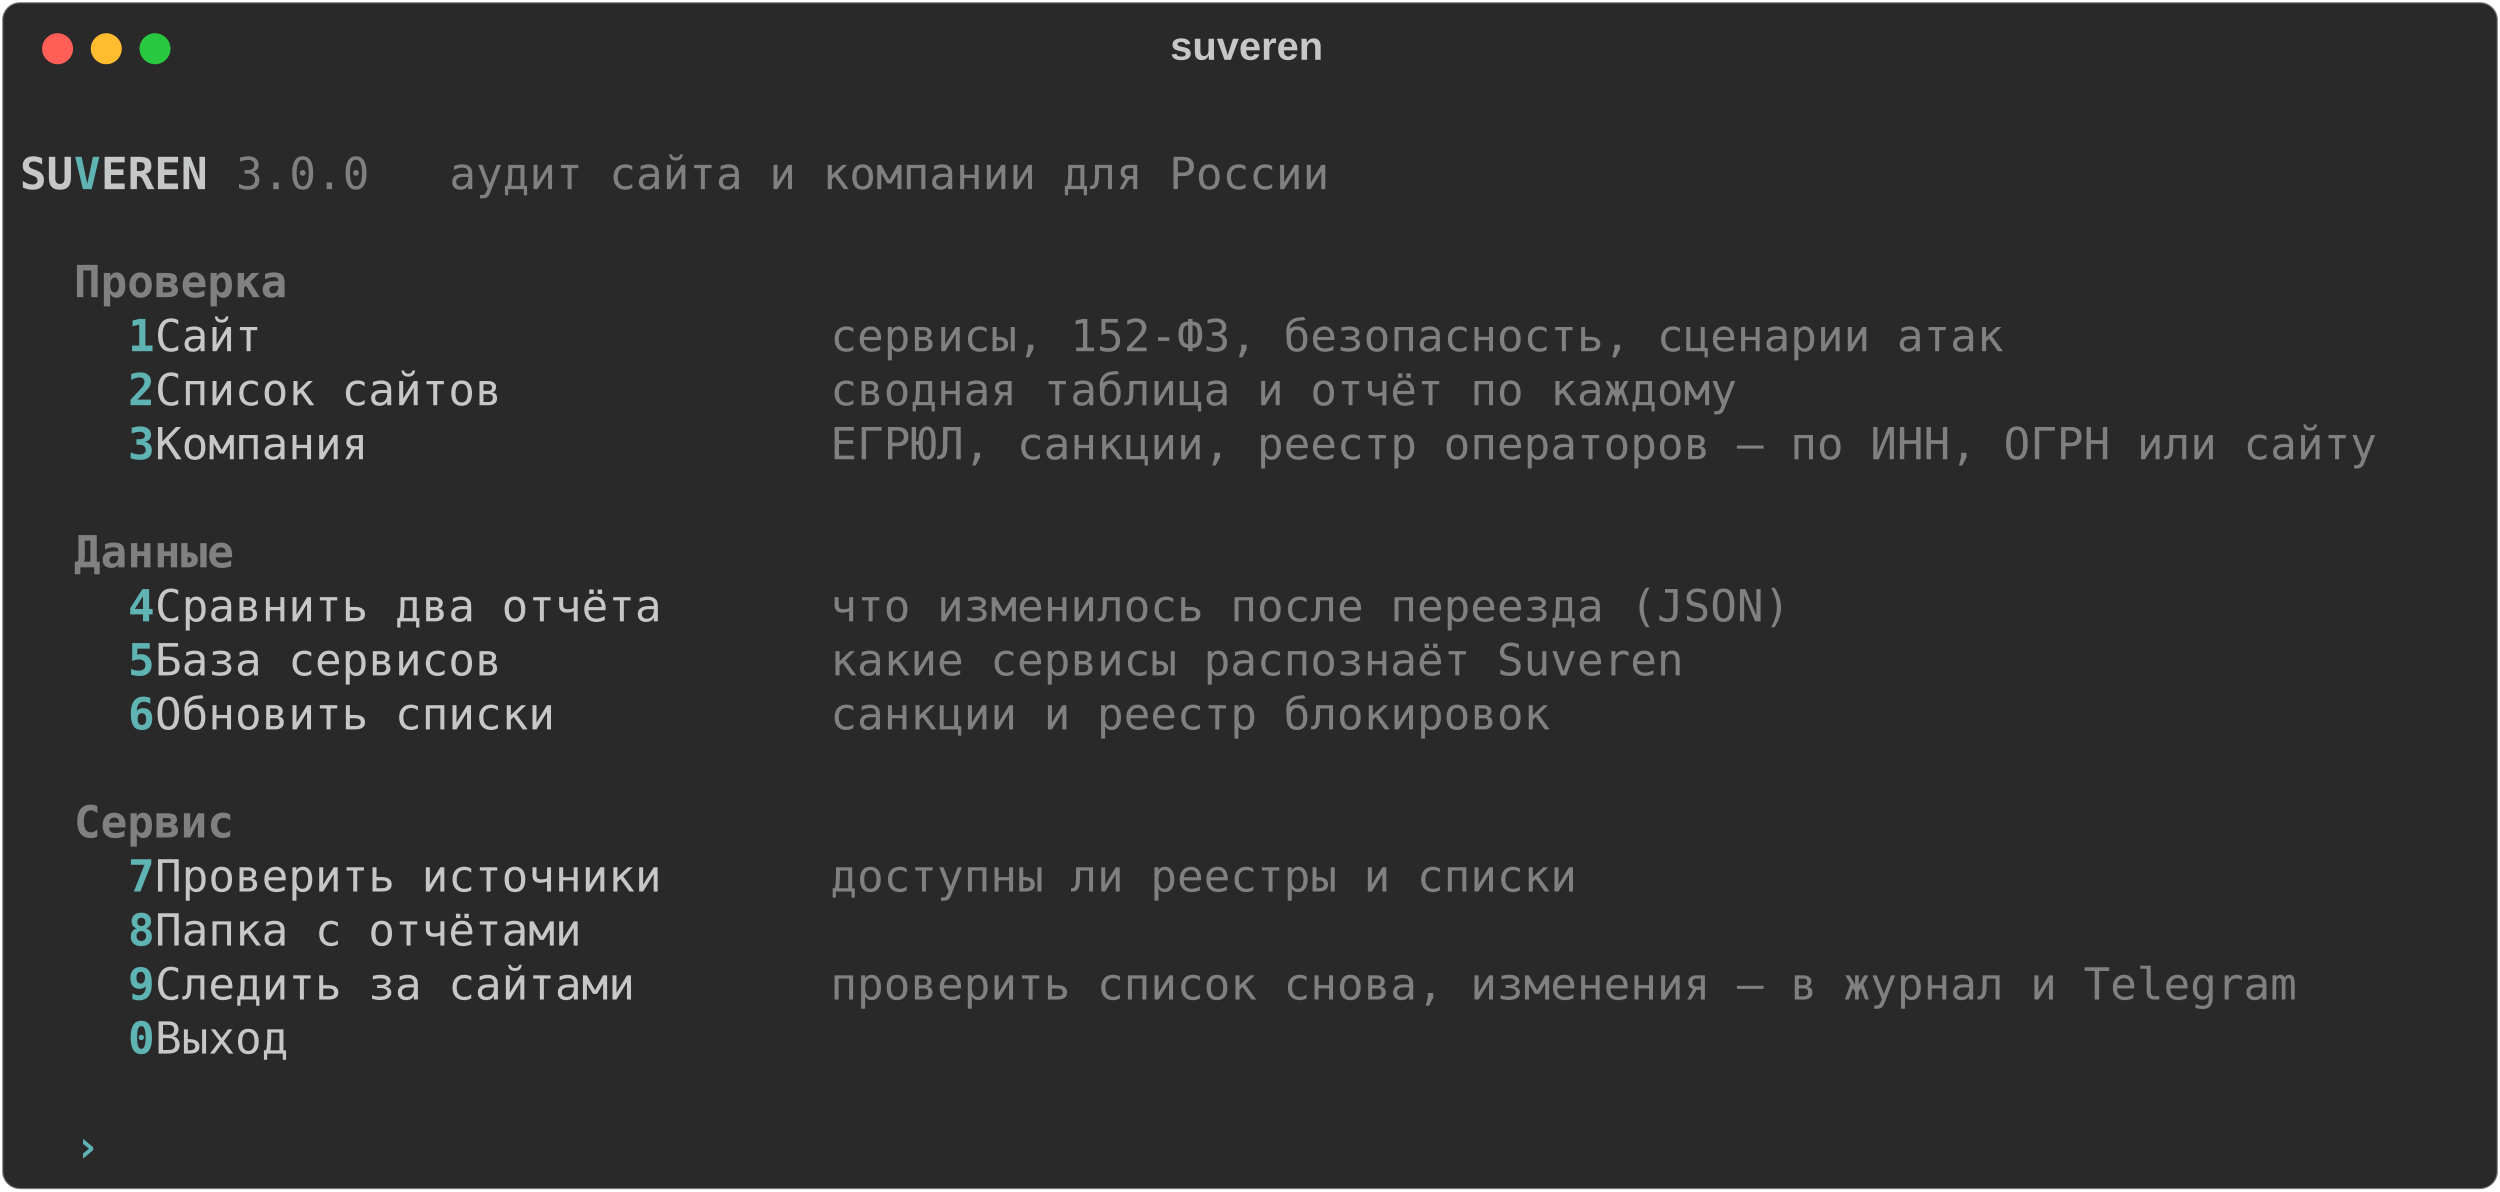
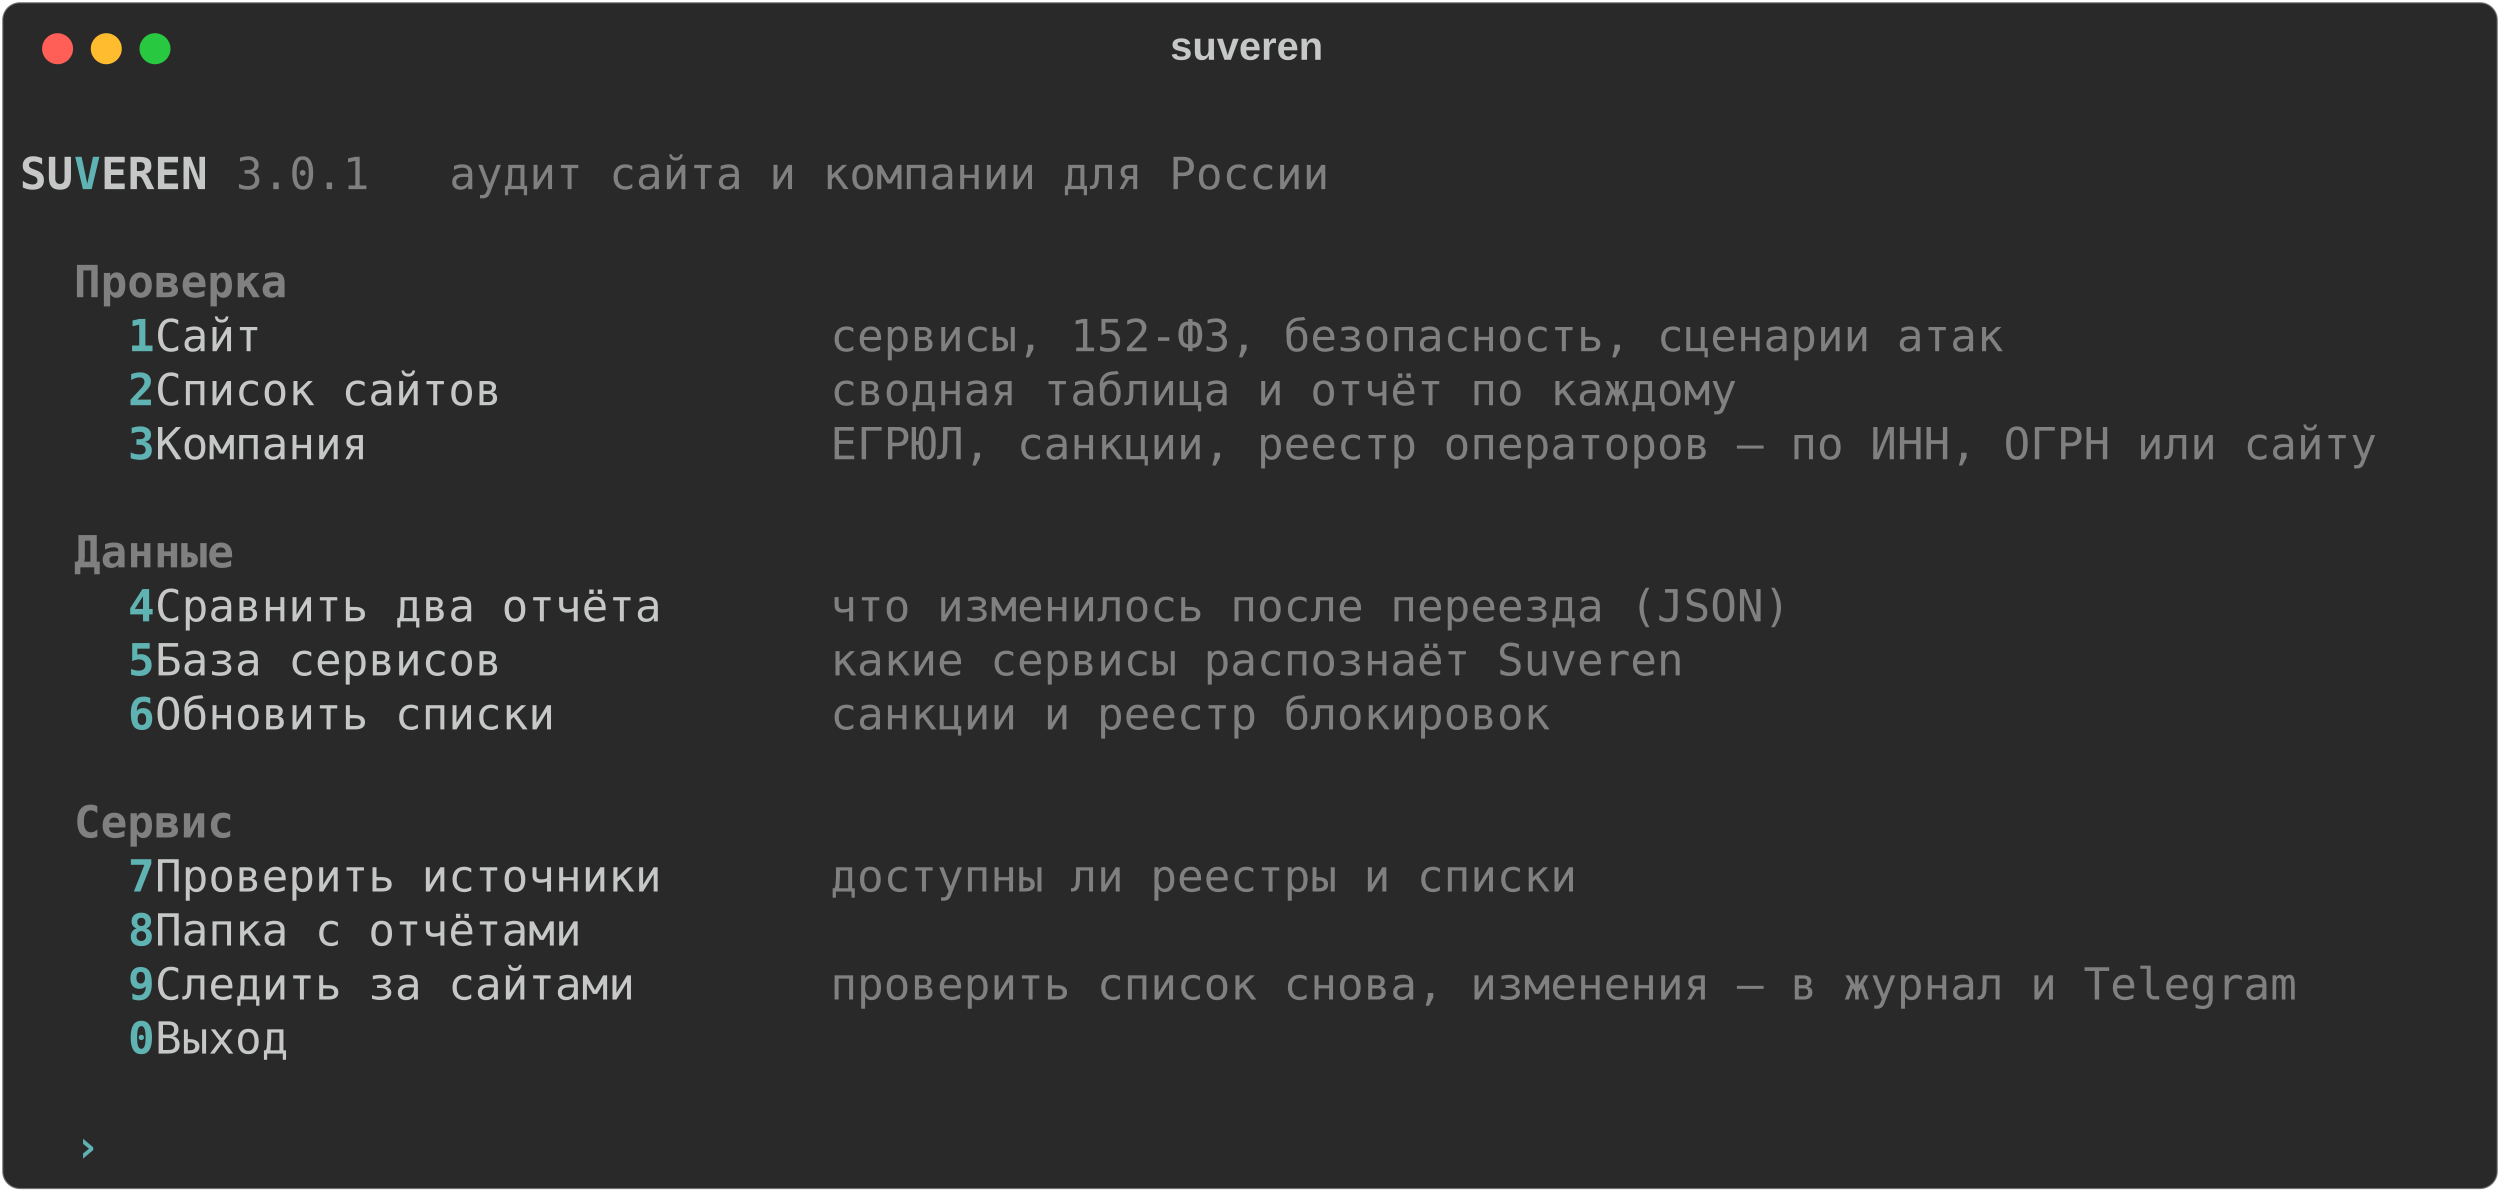
<svg xmlns="http://www.w3.org/2000/svg" class="rich-terminal" viewBox="0 0 1129 538.0">
  <style>

    @font-face {
        font-family: "Fira Code";
        src: local("FiraCode-Regular"),
                url("https://cdnjs.cloudflare.com/ajax/libs/firacode/6.2.0/woff2/FiraCode-Regular.woff2") format("woff2"),
                url("https://cdnjs.cloudflare.com/ajax/libs/firacode/6.2.0/woff/FiraCode-Regular.woff") format("woff");
        font-style: normal;
        font-weight: 400;
    }
    @font-face {
        font-family: "Fira Code";
        src: local("FiraCode-Bold"),
                url("https://cdnjs.cloudflare.com/ajax/libs/firacode/6.2.0/woff2/FiraCode-Bold.woff2") format("woff2"),
                url("https://cdnjs.cloudflare.com/ajax/libs/firacode/6.2.0/woff/FiraCode-Bold.woff") format("woff");
        font-style: bold;
        font-weight: 700;
    }

-     .terminal-1247713252-matrix {
+     .terminal-1517918181-matrix {
        font-family: Fira Code, monospace;
        font-size: 20px;
        line-height: 24.4px;
        font-variant-east-asian: full-width;
    }

-     .terminal-1247713252-title {
+     .terminal-1517918181-title {
        font-size: 18px;
        font-weight: bold;
        font-family: arial;
    }

-     .terminal-1247713252-r1 { fill: #c5c8c6 }
- .terminal-1247713252-r2 { fill: #c5c8c6;font-weight: bold }
- .terminal-1247713252-r3 { fill: #5fb3b3;font-weight: bold }
- .terminal-1247713252-r4 { fill: #808080 }
- .terminal-1247713252-r5 { fill: #808080;font-weight: bold }
+     .terminal-1517918181-r1 { fill: #c5c8c6 }
+ .terminal-1517918181-r2 { fill: #c5c8c6;font-weight: bold }
+ .terminal-1517918181-r3 { fill: #5fb3b3;font-weight: bold }
+ .terminal-1517918181-r4 { fill: #808080 }
+ .terminal-1517918181-r5 { fill: #808080;font-weight: bold }
    </style>
  <defs>
-     <clipPath id="terminal-1247713252-clip-terminal">
+     <clipPath id="terminal-1517918181-clip-terminal">
      <rect x="0" y="0" width="1109.2" height="487.0" />
    </clipPath>
-     <clipPath id="terminal-1247713252-line-0">
+     <clipPath id="terminal-1517918181-line-0">
      <rect x="0" y="1.5" width="1110.2" height="24.65" />
    </clipPath>
-     <clipPath id="terminal-1247713252-line-1">
+     <clipPath id="terminal-1517918181-line-1">
      <rect x="0" y="25.9" width="1110.2" height="24.65" />
    </clipPath>
-     <clipPath id="terminal-1247713252-line-2">
+     <clipPath id="terminal-1517918181-line-2">
      <rect x="0" y="50.3" width="1110.2" height="24.65" />
    </clipPath>
-     <clipPath id="terminal-1247713252-line-3">
+     <clipPath id="terminal-1517918181-line-3">
      <rect x="0" y="74.7" width="1110.2" height="24.65" />
    </clipPath>
-     <clipPath id="terminal-1247713252-line-4">
+     <clipPath id="terminal-1517918181-line-4">
      <rect x="0" y="99.1" width="1110.2" height="24.65" />
    </clipPath>
-     <clipPath id="terminal-1247713252-line-5">
+     <clipPath id="terminal-1517918181-line-5">
      <rect x="0" y="123.5" width="1110.2" height="24.65" />
    </clipPath>
-     <clipPath id="terminal-1247713252-line-6">
+     <clipPath id="terminal-1517918181-line-6">
      <rect x="0" y="147.9" width="1110.2" height="24.65" />
    </clipPath>
-     <clipPath id="terminal-1247713252-line-7">
+     <clipPath id="terminal-1517918181-line-7">
      <rect x="0" y="172.3" width="1110.2" height="24.65" />
    </clipPath>
-     <clipPath id="terminal-1247713252-line-8">
+     <clipPath id="terminal-1517918181-line-8">
      <rect x="0" y="196.7" width="1110.2" height="24.65" />
    </clipPath>
-     <clipPath id="terminal-1247713252-line-9">
+     <clipPath id="terminal-1517918181-line-9">
      <rect x="0" y="221.1" width="1110.2" height="24.65" />
    </clipPath>
-     <clipPath id="terminal-1247713252-line-10">
+     <clipPath id="terminal-1517918181-line-10">
      <rect x="0" y="245.5" width="1110.2" height="24.65" />
    </clipPath>
-     <clipPath id="terminal-1247713252-line-11">
+     <clipPath id="terminal-1517918181-line-11">
      <rect x="0" y="269.9" width="1110.2" height="24.65" />
    </clipPath>
-     <clipPath id="terminal-1247713252-line-12">
+     <clipPath id="terminal-1517918181-line-12">
      <rect x="0" y="294.3" width="1110.2" height="24.65" />
    </clipPath>
-     <clipPath id="terminal-1247713252-line-13">
+     <clipPath id="terminal-1517918181-line-13">
      <rect x="0" y="318.7" width="1110.2" height="24.65" />
    </clipPath>
-     <clipPath id="terminal-1247713252-line-14">
+     <clipPath id="terminal-1517918181-line-14">
      <rect x="0" y="343.1" width="1110.2" height="24.65" />
    </clipPath>
-     <clipPath id="terminal-1247713252-line-15">
+     <clipPath id="terminal-1517918181-line-15">
      <rect x="0" y="367.5" width="1110.2" height="24.65" />
    </clipPath>
-     <clipPath id="terminal-1247713252-line-16">
+     <clipPath id="terminal-1517918181-line-16">
      <rect x="0" y="391.9" width="1110.2" height="24.65" />
    </clipPath>
-     <clipPath id="terminal-1247713252-line-17">
+     <clipPath id="terminal-1517918181-line-17">
      <rect x="0" y="416.3" width="1110.2" height="24.65" />
    </clipPath>
-     <clipPath id="terminal-1247713252-line-18">
+     <clipPath id="terminal-1517918181-line-18">
      <rect x="0" y="440.7" width="1110.2" height="24.65" />
    </clipPath>
  </defs>
  <rect fill="#292929" stroke="rgba(255,255,255,0.35)" stroke-width="1" x="1" y="1" width="1127" height="536" rx="8" />
-   <text class="terminal-1247713252-title" fill="#c5c8c6" text-anchor="middle" x="563" y="27">suveren</text>
+   <text class="terminal-1517918181-title" fill="#c5c8c6" text-anchor="middle" x="563" y="27">suveren</text>
  <g transform="translate(26,22)">
    <circle cx="0" cy="0" r="7" fill="#ff5f57" />
    <circle cx="22" cy="0" r="7" fill="#febc2e" />
    <circle cx="44" cy="0" r="7" fill="#28c840" />
  </g>
-   <g transform="translate(9, 41)" clip-path="url(#terminal-1247713252-clip-terminal)">
-     <g class="terminal-1247713252-matrix">
-       <text class="terminal-1247713252-r1" x="1110.2" y="20" textLength="12.2" clip-path="url(#terminal-1247713252-line-0)">
+   <g transform="translate(9, 41)" clip-path="url(#terminal-1517918181-clip-terminal)">
+     <g class="terminal-1517918181-matrix">
+       <text class="terminal-1517918181-r1" x="1110.2" y="20" textLength="12.2" clip-path="url(#terminal-1517918181-line-0)">
</text>
-       <text class="terminal-1247713252-r2" x="0" y="44.4" textLength="24.4" clip-path="url(#terminal-1247713252-line-1)">SU</text>
-       <text class="terminal-1247713252-r3" x="24.4" y="44.4" textLength="12.2" clip-path="url(#terminal-1247713252-line-1)">V</text>
-       <text class="terminal-1247713252-r2" x="36.6" y="44.4" textLength="48.8" clip-path="url(#terminal-1247713252-line-1)">EREN</text>
-       <text class="terminal-1247713252-r4" x="97.6" y="44.4" textLength="500.2" clip-path="url(#terminal-1247713252-line-1)">3.0.0   аудит сайта и компании для России</text>
-       <text class="terminal-1247713252-r1" x="1110.2" y="44.4" textLength="12.2" clip-path="url(#terminal-1247713252-line-1)">
+       <text class="terminal-1517918181-r2" x="0" y="44.4" textLength="24.4" clip-path="url(#terminal-1517918181-line-1)">SU</text>
+       <text class="terminal-1517918181-r3" x="24.4" y="44.4" textLength="12.2" clip-path="url(#terminal-1517918181-line-1)">V</text>
+       <text class="terminal-1517918181-r2" x="36.6" y="44.4" textLength="48.8" clip-path="url(#terminal-1517918181-line-1)">EREN</text>
+       <text class="terminal-1517918181-r4" x="97.6" y="44.4" textLength="500.2" clip-path="url(#terminal-1517918181-line-1)">3.0.1   аудит сайта и компании для России</text>
+       <text class="terminal-1517918181-r1" x="1110.2" y="44.4" textLength="12.2" clip-path="url(#terminal-1517918181-line-1)">
</text>
-       <text class="terminal-1247713252-r1" x="1110.2" y="68.8" textLength="12.2" clip-path="url(#terminal-1247713252-line-2)">
+       <text class="terminal-1517918181-r1" x="1110.2" y="68.8" textLength="12.2" clip-path="url(#terminal-1517918181-line-2)">
</text>
-       <text class="terminal-1247713252-r5" x="24.4" y="93.2" textLength="97.6" clip-path="url(#terminal-1247713252-line-3)">Проверка</text>
-       <text class="terminal-1247713252-r1" x="1110.2" y="93.2" textLength="12.2" clip-path="url(#terminal-1247713252-line-3)">
+       <text class="terminal-1517918181-r5" x="24.4" y="93.2" textLength="97.6" clip-path="url(#terminal-1517918181-line-3)">Проверка</text>
+       <text class="terminal-1517918181-r1" x="1110.2" y="93.2" textLength="12.2" clip-path="url(#terminal-1517918181-line-3)">
</text>
-       <text class="terminal-1247713252-r3" x="48.8" y="117.6" textLength="12.2" clip-path="url(#terminal-1247713252-line-4)">1</text>
-       <text class="terminal-1247713252-r1" x="61" y="117.6" textLength="305" clip-path="url(#terminal-1247713252-line-4)">   Сайт                  </text>
-       <text class="terminal-1247713252-r4" x="366" y="117.6" textLength="536.8" clip-path="url(#terminal-1247713252-line-4)">сервисы, 152-ФЗ, безопасность, сценарии атак</text>
-       <text class="terminal-1247713252-r1" x="1110.2" y="117.6" textLength="12.2" clip-path="url(#terminal-1247713252-line-4)">
+       <text class="terminal-1517918181-r3" x="48.8" y="117.6" textLength="12.2" clip-path="url(#terminal-1517918181-line-4)">1</text>
+       <text class="terminal-1517918181-r1" x="61" y="117.6" textLength="305" clip-path="url(#terminal-1517918181-line-4)">   Сайт                  </text>
+       <text class="terminal-1517918181-r4" x="366" y="117.6" textLength="536.8" clip-path="url(#terminal-1517918181-line-4)">сервисы, 152-ФЗ, безопасность, сценарии атак</text>
+       <text class="terminal-1517918181-r1" x="1110.2" y="117.6" textLength="12.2" clip-path="url(#terminal-1517918181-line-4)">
</text>
-       <text class="terminal-1247713252-r3" x="48.8" y="142" textLength="12.2" clip-path="url(#terminal-1247713252-line-5)">2</text>
-       <text class="terminal-1247713252-r1" x="61" y="142" textLength="305" clip-path="url(#terminal-1247713252-line-5)">   Список сайтов         </text>
-       <text class="terminal-1247713252-r4" x="366" y="142" textLength="414.8" clip-path="url(#terminal-1247713252-line-5)">сводная таблица и отчёт по каждому</text>
-       <text class="terminal-1247713252-r1" x="1110.2" y="142" textLength="12.2" clip-path="url(#terminal-1247713252-line-5)">
+       <text class="terminal-1517918181-r3" x="48.8" y="142" textLength="12.2" clip-path="url(#terminal-1517918181-line-5)">2</text>
+       <text class="terminal-1517918181-r1" x="61" y="142" textLength="305" clip-path="url(#terminal-1517918181-line-5)">   Список сайтов         </text>
+       <text class="terminal-1517918181-r4" x="366" y="142" textLength="414.8" clip-path="url(#terminal-1517918181-line-5)">сводная таблица и отчёт по каждому</text>
+       <text class="terminal-1517918181-r1" x="1110.2" y="142" textLength="12.2" clip-path="url(#terminal-1517918181-line-5)">
</text>
-       <text class="terminal-1247713252-r3" x="48.8" y="166.4" textLength="12.2" clip-path="url(#terminal-1247713252-line-6)">3</text>
-       <text class="terminal-1247713252-r1" x="61" y="166.4" textLength="305" clip-path="url(#terminal-1247713252-line-6)">   Компания              </text>
-       <text class="terminal-1247713252-r4" x="366" y="166.4" textLength="707.6" clip-path="url(#terminal-1247713252-line-6)">ЕГРЮЛ, санкции, реестр операторов — по ИНН, ОГРН или сайту</text>
-       <text class="terminal-1247713252-r1" x="1110.2" y="166.4" textLength="12.2" clip-path="url(#terminal-1247713252-line-6)">
+       <text class="terminal-1517918181-r3" x="48.8" y="166.4" textLength="12.2" clip-path="url(#terminal-1517918181-line-6)">3</text>
+       <text class="terminal-1517918181-r1" x="61" y="166.4" textLength="305" clip-path="url(#terminal-1517918181-line-6)">   Компания              </text>
+       <text class="terminal-1517918181-r4" x="366" y="166.4" textLength="707.6" clip-path="url(#terminal-1517918181-line-6)">ЕГРЮЛ, санкции, реестр операторов — по ИНН, ОГРН или сайту</text>
+       <text class="terminal-1517918181-r1" x="1110.2" y="166.4" textLength="12.2" clip-path="url(#terminal-1517918181-line-6)">
</text>
-       <text class="terminal-1247713252-r1" x="1110.2" y="190.8" textLength="12.2" clip-path="url(#terminal-1247713252-line-7)">
+       <text class="terminal-1517918181-r1" x="1110.2" y="190.8" textLength="12.2" clip-path="url(#terminal-1517918181-line-7)">
</text>
-       <text class="terminal-1247713252-r5" x="24.4" y="215.2" textLength="73.2" clip-path="url(#terminal-1247713252-line-8)">Данные</text>
-       <text class="terminal-1247713252-r1" x="1110.2" y="215.2" textLength="12.2" clip-path="url(#terminal-1247713252-line-8)">
+       <text class="terminal-1517918181-r5" x="24.4" y="215.2" textLength="73.2" clip-path="url(#terminal-1517918181-line-8)">Данные</text>
+       <text class="terminal-1517918181-r1" x="1110.2" y="215.2" textLength="12.2" clip-path="url(#terminal-1517918181-line-8)">
</text>
-       <text class="terminal-1247713252-r3" x="48.8" y="239.6" textLength="12.2" clip-path="url(#terminal-1247713252-line-9)">4</text>
-       <text class="terminal-1247713252-r1" x="61" y="239.6" textLength="305" clip-path="url(#terminal-1247713252-line-9)">   Сравнить два отчёта   </text>
-       <text class="terminal-1247713252-r4" x="366" y="239.6" textLength="439.2" clip-path="url(#terminal-1247713252-line-9)">что изменилось после переезда (JSON)</text>
-       <text class="terminal-1247713252-r1" x="1110.2" y="239.6" textLength="12.2" clip-path="url(#terminal-1247713252-line-9)">
+       <text class="terminal-1517918181-r3" x="48.8" y="239.6" textLength="12.2" clip-path="url(#terminal-1517918181-line-9)">4</text>
+       <text class="terminal-1517918181-r1" x="61" y="239.6" textLength="305" clip-path="url(#terminal-1517918181-line-9)">   Сравнить два отчёта   </text>
+       <text class="terminal-1517918181-r4" x="366" y="239.6" textLength="439.2" clip-path="url(#terminal-1517918181-line-9)">что изменилось после переезда (JSON)</text>
+       <text class="terminal-1517918181-r1" x="1110.2" y="239.6" textLength="12.2" clip-path="url(#terminal-1517918181-line-9)">
</text>
-       <text class="terminal-1247713252-r3" x="48.8" y="264" textLength="12.2" clip-path="url(#terminal-1247713252-line-10)">5</text>
-       <text class="terminal-1247713252-r1" x="61" y="264" textLength="305" clip-path="url(#terminal-1247713252-line-10)">   База сервисов         </text>
-       <text class="terminal-1247713252-r4" x="366" y="264" textLength="390.4" clip-path="url(#terminal-1247713252-line-10)">какие сервисы распознаёт Suveren</text>
-       <text class="terminal-1247713252-r1" x="1110.2" y="264" textLength="12.2" clip-path="url(#terminal-1247713252-line-10)">
+       <text class="terminal-1517918181-r3" x="48.8" y="264" textLength="12.2" clip-path="url(#terminal-1517918181-line-10)">5</text>
+       <text class="terminal-1517918181-r1" x="61" y="264" textLength="305" clip-path="url(#terminal-1517918181-line-10)">   База сервисов         </text>
+       <text class="terminal-1517918181-r4" x="366" y="264" textLength="390.4" clip-path="url(#terminal-1517918181-line-10)">какие сервисы распознаёт Suveren</text>
+       <text class="terminal-1517918181-r1" x="1110.2" y="264" textLength="12.2" clip-path="url(#terminal-1517918181-line-10)">
</text>
-       <text class="terminal-1247713252-r3" x="48.8" y="288.4" textLength="12.2" clip-path="url(#terminal-1247713252-line-11)">6</text>
-       <text class="terminal-1247713252-r1" x="61" y="288.4" textLength="305" clip-path="url(#terminal-1247713252-line-11)">   Обновить списки       </text>
-       <text class="terminal-1247713252-r4" x="366" y="288.4" textLength="329.4" clip-path="url(#terminal-1247713252-line-11)">санкции и реестр блокировок</text>
-       <text class="terminal-1247713252-r1" x="1110.2" y="288.4" textLength="12.2" clip-path="url(#terminal-1247713252-line-11)">
+       <text class="terminal-1517918181-r3" x="48.8" y="288.4" textLength="12.2" clip-path="url(#terminal-1517918181-line-11)">6</text>
+       <text class="terminal-1517918181-r1" x="61" y="288.4" textLength="305" clip-path="url(#terminal-1517918181-line-11)">   Обновить списки       </text>
+       <text class="terminal-1517918181-r4" x="366" y="288.4" textLength="329.4" clip-path="url(#terminal-1517918181-line-11)">санкции и реестр блокировок</text>
+       <text class="terminal-1517918181-r1" x="1110.2" y="288.4" textLength="12.2" clip-path="url(#terminal-1517918181-line-11)">
</text>
-       <text class="terminal-1247713252-r1" x="1110.2" y="312.8" textLength="12.2" clip-path="url(#terminal-1247713252-line-12)">
+       <text class="terminal-1517918181-r1" x="1110.2" y="312.8" textLength="12.2" clip-path="url(#terminal-1517918181-line-12)">
</text>
-       <text class="terminal-1247713252-r5" x="24.4" y="337.2" textLength="73.2" clip-path="url(#terminal-1247713252-line-13)">Сервис</text>
-       <text class="terminal-1247713252-r1" x="1110.2" y="337.2" textLength="12.2" clip-path="url(#terminal-1247713252-line-13)">
+       <text class="terminal-1517918181-r5" x="24.4" y="337.2" textLength="73.2" clip-path="url(#terminal-1517918181-line-13)">Сервис</text>
+       <text class="terminal-1517918181-r1" x="1110.2" y="337.2" textLength="12.2" clip-path="url(#terminal-1517918181-line-13)">
</text>
-       <text class="terminal-1247713252-r3" x="48.8" y="361.6" textLength="12.2" clip-path="url(#terminal-1247713252-line-14)">7</text>
-       <text class="terminal-1247713252-r1" x="61" y="361.6" textLength="305" clip-path="url(#terminal-1247713252-line-14)">   Проверить источники   </text>
-       <text class="terminal-1247713252-r4" x="366" y="361.6" textLength="341.6" clip-path="url(#terminal-1247713252-line-14)">доступны ли реестры и списки</text>
-       <text class="terminal-1247713252-r1" x="1110.2" y="361.6" textLength="12.2" clip-path="url(#terminal-1247713252-line-14)">
+       <text class="terminal-1517918181-r3" x="48.8" y="361.6" textLength="12.2" clip-path="url(#terminal-1517918181-line-14)">7</text>
+       <text class="terminal-1517918181-r1" x="61" y="361.6" textLength="305" clip-path="url(#terminal-1517918181-line-14)">   Проверить источники   </text>
+       <text class="terminal-1517918181-r4" x="366" y="361.6" textLength="341.6" clip-path="url(#terminal-1517918181-line-14)">доступны ли реестры и списки</text>
+       <text class="terminal-1517918181-r1" x="1110.2" y="361.6" textLength="12.2" clip-path="url(#terminal-1517918181-line-14)">
</text>
-       <text class="terminal-1247713252-r3" x="48.8" y="386" textLength="12.2" clip-path="url(#terminal-1247713252-line-15)">8</text>
-       <text class="terminal-1247713252-r1" x="61" y="386" textLength="305" clip-path="url(#terminal-1247713252-line-15)">   Папка с отчётами      </text>
-       <text class="terminal-1247713252-r1" x="1110.2" y="386" textLength="12.2" clip-path="url(#terminal-1247713252-line-15)">
+       <text class="terminal-1517918181-r3" x="48.8" y="386" textLength="12.2" clip-path="url(#terminal-1517918181-line-15)">8</text>
+       <text class="terminal-1517918181-r1" x="61" y="386" textLength="305" clip-path="url(#terminal-1517918181-line-15)">   Папка с отчётами      </text>
+       <text class="terminal-1517918181-r1" x="1110.2" y="386" textLength="12.2" clip-path="url(#terminal-1517918181-line-15)">
</text>
-       <text class="terminal-1247713252-r3" x="48.8" y="410.4" textLength="12.2" clip-path="url(#terminal-1247713252-line-16)">9</text>
-       <text class="terminal-1247713252-r1" x="61" y="410.4" textLength="305" clip-path="url(#terminal-1247713252-line-16)">   Следить за сайтами    </text>
-       <text class="terminal-1247713252-r4" x="366" y="410.4" textLength="671" clip-path="url(#terminal-1247713252-line-16)">проверить список снова, изменения — в журнал и Telegram</text>
-       <text class="terminal-1247713252-r1" x="1110.2" y="410.4" textLength="12.2" clip-path="url(#terminal-1247713252-line-16)">
+       <text class="terminal-1517918181-r3" x="48.8" y="410.4" textLength="12.2" clip-path="url(#terminal-1517918181-line-16)">9</text>
+       <text class="terminal-1517918181-r1" x="61" y="410.4" textLength="305" clip-path="url(#terminal-1517918181-line-16)">   Следить за сайтами    </text>
+       <text class="terminal-1517918181-r4" x="366" y="410.4" textLength="671" clip-path="url(#terminal-1517918181-line-16)">проверить список снова, изменения — в журнал и Telegram</text>
+       <text class="terminal-1517918181-r1" x="1110.2" y="410.4" textLength="12.2" clip-path="url(#terminal-1517918181-line-16)">
</text>
-       <text class="terminal-1247713252-r3" x="48.8" y="434.8" textLength="12.2" clip-path="url(#terminal-1247713252-line-17)">0</text>
-       <text class="terminal-1247713252-r1" x="61" y="434.8" textLength="305" clip-path="url(#terminal-1247713252-line-17)">   Выход                 </text>
-       <text class="terminal-1247713252-r1" x="1110.2" y="434.8" textLength="12.2" clip-path="url(#terminal-1247713252-line-17)">
+       <text class="terminal-1517918181-r3" x="48.8" y="434.8" textLength="12.2" clip-path="url(#terminal-1517918181-line-17)">0</text>
+       <text class="terminal-1517918181-r1" x="61" y="434.8" textLength="305" clip-path="url(#terminal-1517918181-line-17)">   Выход                 </text>
+       <text class="terminal-1517918181-r1" x="1110.2" y="434.8" textLength="12.2" clip-path="url(#terminal-1517918181-line-17)">
</text>
-       <text class="terminal-1247713252-r1" x="1110.2" y="459.2" textLength="12.2" clip-path="url(#terminal-1247713252-line-18)">
+       <text class="terminal-1517918181-r1" x="1110.2" y="459.2" textLength="12.2" clip-path="url(#terminal-1517918181-line-18)">
</text>
-       <text class="terminal-1247713252-r3" x="24.4" y="483.6" textLength="12.2" clip-path="url(#terminal-1247713252-line-19)">›</text>
+       <text class="terminal-1517918181-r3" x="24.4" y="483.6" textLength="12.2" clip-path="url(#terminal-1517918181-line-19)">›</text>
    </g>
  </g>
</svg>
